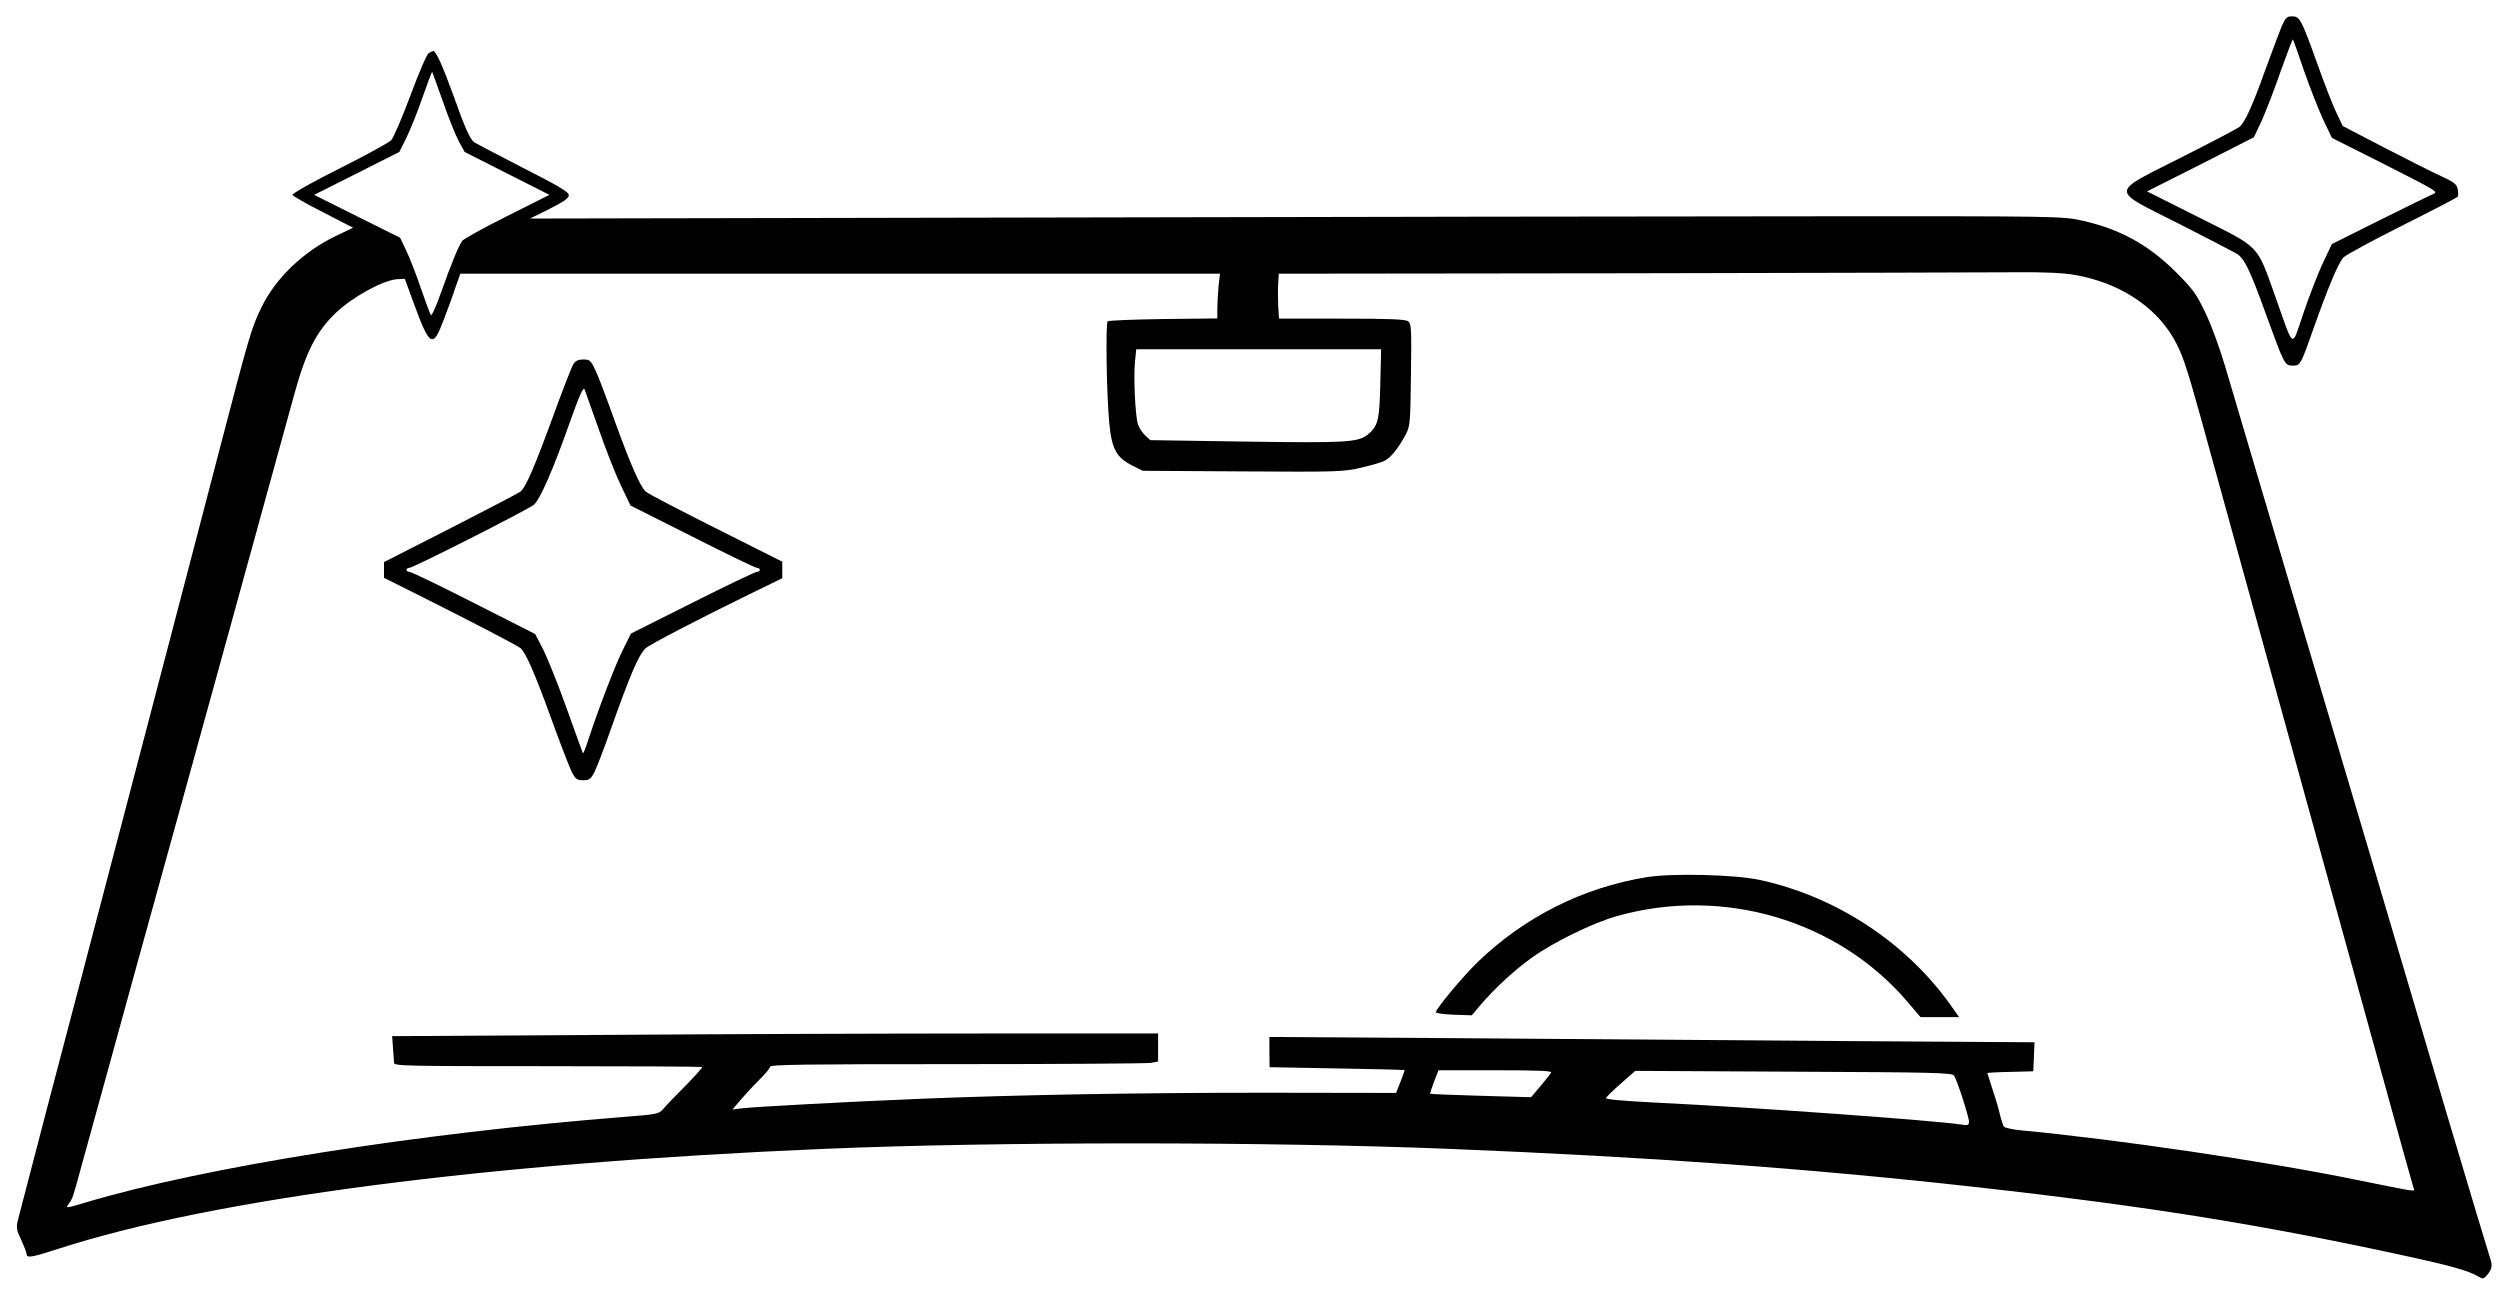
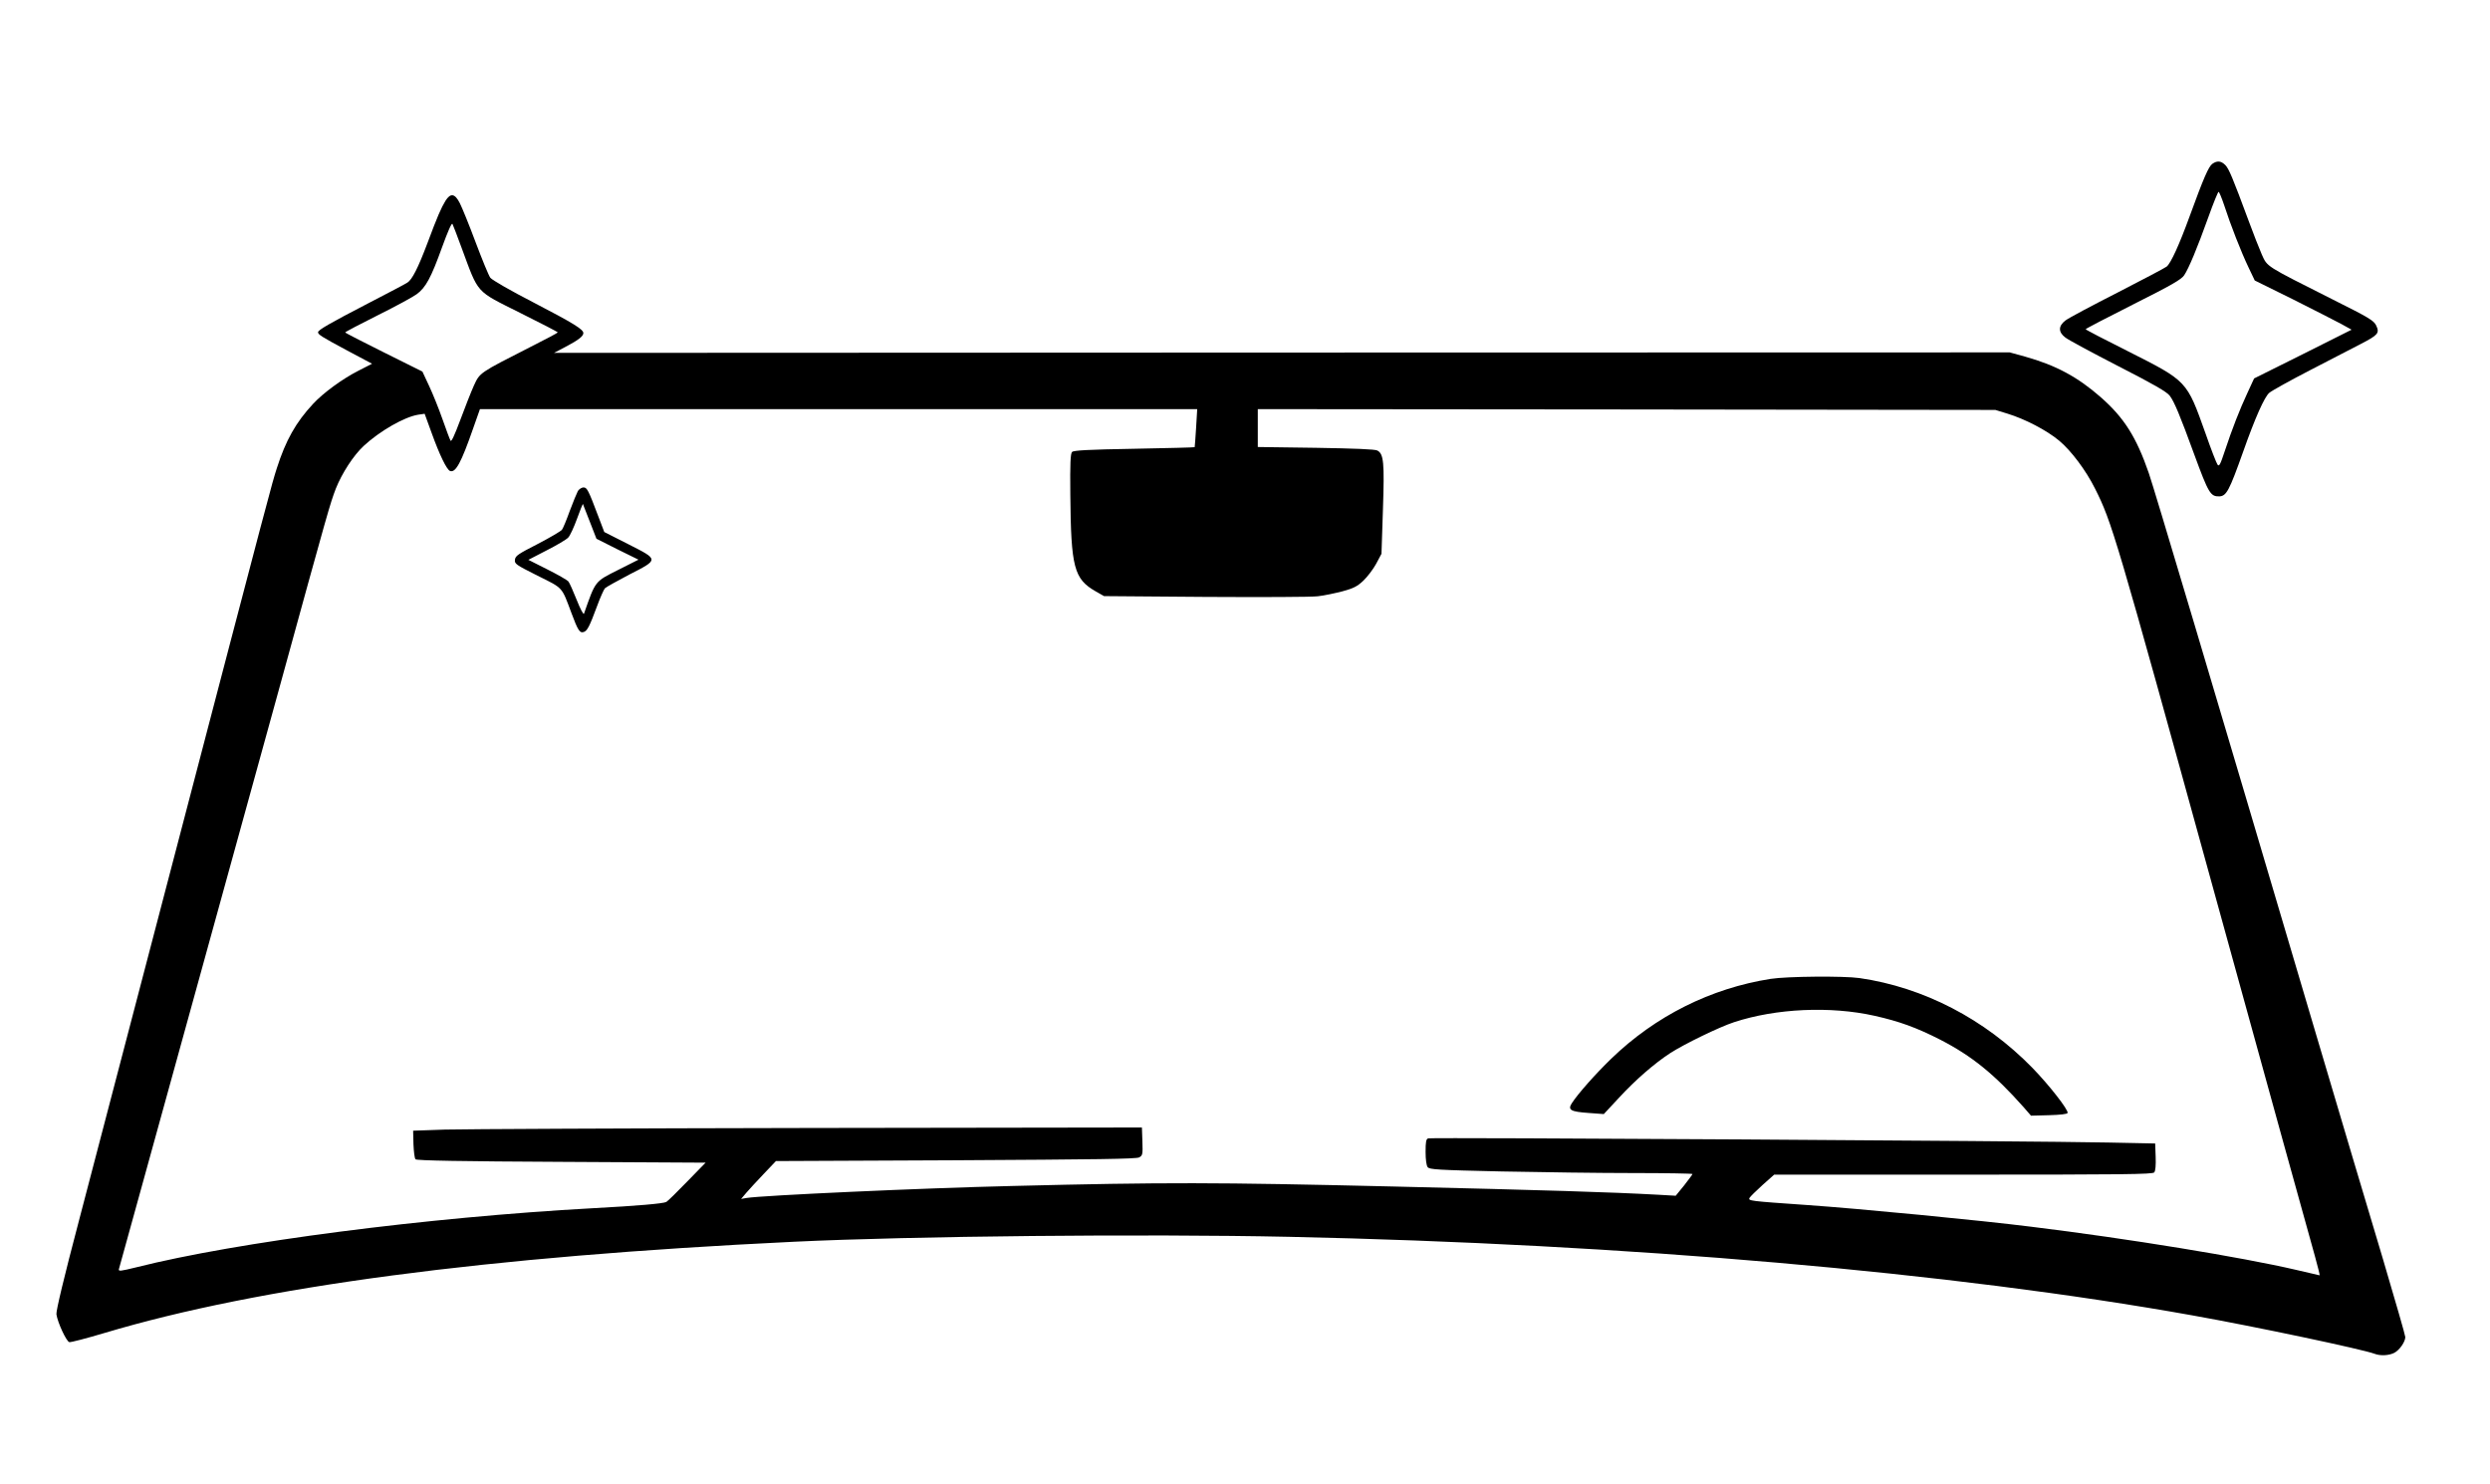
- <svg xmlns="http://www.w3.org/2000/svg" version="1.0" width="1224pt" height="632pt" viewBox="0 0 1224 632" preserveAspectRatio="xMidYMid meet">
-   <g transform="translate(0,632) scale(0.1,-0.1)" fill="#000000" stroke="none">
-     <path d="M11171 6191 c-11 -28 -47 -123 -80 -213 -62 -174 -99 -255 -126 -279 -10 -8 -137 -75 -284 -149 -355 -180 -354 -153 -14 -325 140 -71 268 -138 284 -147 37 -23 64 -77 143 -296 90 -248 92 -252 131 -252 38 0 38 0 106 193 69 194 117 308 142 336 12 13 142 83 289 157 146 73 269 137 271 141 3 5 3 21 0 37 -5 24 -17 34 -82 64 -42 19 -167 82 -279 140 l-202 105 -30 63 c-17 34 -60 145 -96 246 -77 215 -84 228 -123 228 -25 0 -31 -7 -50 -49z m109 -216 c29 -83 71 -190 94 -240 l43 -90 262 -132 c249 -126 261 -133 234 -143 -15 -6 -133 -64 -262 -128 l-234 -117 -43 -90 c-23 -49 -66 -159 -95 -244 -61 -180 -45 -188 -138 74 -94 262 -70 237 -372 389 l-257 129 262 132 261 133 37 78 c20 44 62 152 93 242 32 89 59 161 61 159 2 -1 26 -70 54 -152z" />
-     <path d="M2099 6060 c-9 -5 -49 -98 -89 -206 -40 -108 -83 -207 -94 -220 -12 -12 -126 -75 -254 -139 -130 -65 -231 -122 -230 -129 2 -6 70 -45 151 -86 l146 -75 -78 -37 c-163 -77 -300 -207 -371 -353 -50 -104 -56 -125 -205 -695 -69 -267 -151 -577 -180 -690 -30 -113 -142 -542 -250 -955 -240 -916 -261 -997 -421 -1605 -70 -267 -131 -503 -137 -526 -8 -35 -6 -47 17 -95 14 -31 26 -61 26 -67 0 -23 20 -20 156 24 758 245 2091 419 3744 489 848 36 2173 36 3070 0 985 -40 1760 -96 2565 -186 856 -95 1429 -188 2145 -345 188 -41 275 -66 317 -90 31 -18 31 -18 52 6 23 28 25 47 11 85 -5 14 -100 330 -211 703 -110 372 -297 1003 -415 1402 -119 399 -264 889 -324 1090 -125 422 -246 828 -332 1120 -38 131 -79 243 -111 310 -45 94 -61 115 -146 200 -135 134 -275 210 -462 251 -92 20 -118 21 -1329 20 -679 0 -2367 -3 -3750 -6 l-2515 -5 95 47 c71 36 95 53 95 67 0 16 -49 45 -226 135 -124 64 -231 120 -237 124 -20 14 -47 74 -100 224 -53 146 -87 223 -100 223 -4 0 -14 -5 -23 -10z m69 -236 c27 -78 62 -165 78 -195 l29 -53 207 -105 208 -105 -207 -104 c-114 -57 -213 -112 -220 -121 -17 -23 -56 -118 -104 -254 -23 -65 -45 -115 -49 -110 -4 4 -26 64 -50 133 -23 69 -56 152 -72 185 l-29 61 -211 105 -210 105 209 105 208 105 35 70 c19 39 55 128 79 198 24 69 45 125 47 124 1 -2 25 -67 52 -144z m7990 -850 c214 -37 390 -150 483 -309 42 -73 63 -134 134 -390 35 -126 179 -648 320 -1160 141 -511 285 -1033 320 -1160 35 -126 138 -501 230 -833 91 -332 169 -611 172 -619 7 -19 25 -21 -277 40 -450 92 -1178 199 -1647 243 -40 4 -77 12 -82 18 -4 6 -14 36 -21 66 -7 30 -24 86 -37 124 -12 38 -23 71 -23 72 0 2 51 5 113 6 l112 3 3 71 3 71 -943 6 c-519 4 -1362 10 -1873 14 l-930 6 0 -74 1 -74 330 -6 c181 -3 330 -7 331 -8 1 0 -8 -26 -20 -57 l-22 -55 -635 1 c-623 0 -1213 -10 -1700 -30 -345 -14 -806 -39 -864 -46 l-50 -6 41 48 c23 27 64 71 92 99 28 27 51 55 51 62 0 11 175 13 913 13 501 0 929 3 950 6 l37 7 0 68 0 69 -853 0 c-470 0 -1313 -3 -1875 -7 l-1022 -6 4 -56 c2 -31 5 -64 5 -74 1 -16 42 -17 752 -17 414 0 754 -2 757 -4 2 -3 -36 -45 -84 -94 -49 -49 -98 -100 -109 -114 -20 -22 -32 -24 -185 -36 -1016 -80 -2058 -245 -2643 -420 -94 -28 -97 -29 -82 -8 21 29 20 25 65 191 23 83 77 278 120 435 43 157 108 391 143 520 36 129 145 523 242 875 97 352 187 678 200 725 25 89 267 968 336 1220 57 208 108 307 203 398 83 79 231 160 300 165 l38 2 42 -115 c80 -219 95 -228 148 -87 19 50 46 122 58 160 l24 67 1859 0 1860 0 -7 -61 c-3 -34 -6 -83 -6 -110 l0 -48 -264 -3 c-145 -2 -268 -7 -273 -11 -10 -11 -6 -337 7 -487 12 -138 34 -179 115 -220 l50 -25 490 -3 c462 -3 495 -2 578 18 48 11 100 26 116 34 32 17 67 61 102 126 23 43 24 54 27 295 3 228 2 250 -14 262 -14 10 -91 13 -325 13 l-307 0 -4 63 c-1 34 -2 83 0 109 l3 48 1712 2 c942 2 1800 4 1907 5 131 1 222 -3 278 -13z m-3400 -531 c-4 -182 -11 -210 -63 -252 -48 -37 -109 -40 -597 -33 l-466 7 -26 24 c-14 13 -30 38 -35 55 -13 43 -22 233 -14 306 l6 60 599 0 600 0 -4 -167z m836 -3375 c-4 -7 -28 -37 -53 -67 l-45 -53 -246 7 c-135 4 -246 8 -248 10 -1 1 7 27 19 59 l22 56 279 0 c221 0 278 -3 272 -12z m1973 -14 c14 -20 73 -200 73 -226 0 -17 -5 -19 -37 -14 -125 20 -1043 86 -1486 107 -172 9 -256 16 -254 23 2 6 35 38 74 72 l69 61 775 -4 c685 -3 775 -5 786 -19z" />
-     <path d="M2807 4537 c-8 -13 -54 -131 -102 -263 -87 -238 -131 -341 -157 -361 -7 -6 -160 -86 -340 -178 l-328 -167 0 -38 0 -39 188 -94 c257 -129 464 -237 480 -250 25 -20 70 -122 150 -343 44 -122 90 -240 101 -263 19 -36 26 -41 56 -41 30 0 37 5 56 41 11 23 45 110 74 193 99 280 142 381 176 412 21 19 259 143 507 264 l162 79 0 40 0 41 -197 99 c-290 145 -456 231 -471 244 -26 21 -75 133 -149 337 -40 113 -84 229 -98 258 -23 48 -28 52 -59 52 -24 0 -38 -6 -49 -23z m124 -317 c33 -96 82 -220 108 -275 l48 -100 302 -152 c166 -84 308 -153 316 -153 8 0 15 -4 15 -10 0 -5 -7 -10 -15 -10 -8 0 -150 -68 -315 -151 l-301 -151 -39 -79 c-37 -73 -117 -281 -170 -442 -12 -38 -24 -67 -26 -65 -1 2 -37 100 -79 218 -42 118 -95 249 -116 291 l-39 75 -300 152 c-165 84 -306 152 -315 152 -8 0 -15 5 -15 10 0 6 7 10 15 10 18 0 583 286 609 309 30 25 96 177 171 390 51 144 71 189 77 175 4 -10 35 -98 69 -194z" />
-     <path d="M8060 2025 c-311 -51 -595 -194 -824 -414 -75 -73 -206 -230 -206 -247 0 -5 40 -10 88 -12 l88 -3 41 49 c70 82 166 171 254 234 106 76 297 169 413 202 520 148 1084 -18 1426 -420 l63 -74 94 0 95 0 -41 58 c-218 307 -561 533 -936 614 -120 26 -432 34 -555 13z" />
+ <svg xmlns="http://www.w3.org/2000/svg" version="1.0" width="1558pt" height="928pt" viewBox="0 0 1558 928" preserveAspectRatio="xMidYMid meet">
+   <g transform="translate(0,928) scale(0.1,-0.1)" fill="#000000" stroke="none">
+     <path d="M13843 8255 c-24 -17 -55 -89 -143 -330 -64 -176 -117 -292 -143 -313 -8 -7 -146 -80 -306 -162 -161 -82 -308 -160 -327 -175 -46 -35 -46 -73 -1 -107 17 -14 166 -94 331 -179 223 -114 304 -161 322 -185 28 -36 65 -125 154 -369 89 -242 101 -262 156 -261 45 2 62 34 150 281 74 210 133 342 163 367 15 13 130 77 256 142 127 65 270 140 319 165 106 55 116 67 94 114 -15 31 -42 48 -270 162 -429 216 -410 204 -446 283 -16 37 -53 130 -81 207 -104 281 -125 329 -147 352 -27 27 -51 29 -81 8z m73 -257 c41 -127 108 -297 152 -389 l40 -84 239 -118 c131 -66 267 -135 302 -154 l65 -36 -305 -153 -305 -152 -42 -91 c-48 -103 -95 -223 -142 -365 -28 -85 -35 -97 -45 -83 -7 10 -41 97 -75 195 -118 331 -113 326 -485 514 -146 73 -265 135 -265 138 0 3 134 73 297 155 241 121 301 156 319 182 29 43 82 170 152 365 31 87 60 158 64 158 3 0 19 -37 34 -82z" />
+     <path d="M2787 8023 c-27 -45 -49 -94 -112 -263 -60 -159 -97 -231 -127 -249 -12 -8 -124 -67 -248 -131 -239 -124 -310 -165 -310 -179 0 -14 21 -28 182 -114 l156 -83 -86 -44 c-100 -51 -219 -138 -283 -207 -108 -116 -171 -228 -227 -403 -33 -104 -25 -72 -651 -2465 -242 -924 -505 -1932 -586 -2239 -96 -364 -145 -570 -142 -590 8 -53 63 -171 81 -174 9 -2 108 24 219 57 973 291 2393 479 4312 571 746 36 2200 50 3100 31 2111 -45 4152 -223 5655 -492 398 -71 1064 -212 1138 -240 36 -14 90 -11 123 6 33 17 69 69 69 99 0 10 -63 228 -139 485 -77 256 -266 891 -420 1411 -668 2258 -1012 3412 -1046 3510 -78 225 -154 346 -301 475 -144 126 -279 199 -471 253 l-98 27 -4554 -1 -4554 -2 72 38 c80 42 111 66 111 86 0 23 -61 61 -315 193 -138 71 -258 140 -267 153 -10 13 -51 113 -92 222 -41 110 -86 220 -99 245 -31 61 -58 65 -90 14z m101 -293 c109 -294 84 -266 367 -408 129 -64 235 -119 235 -122 0 -3 -78 -44 -173 -92 -320 -163 -314 -159 -352 -241 -18 -40 -56 -137 -85 -215 -37 -99 -56 -139 -61 -129 -5 8 -27 68 -50 133 -23 66 -61 160 -84 209 l-42 90 -241 120 c-133 66 -242 122 -242 125 0 3 91 51 203 107 111 55 221 115 244 132 57 41 91 105 159 294 36 99 60 154 65 146 4 -8 30 -75 57 -149z m4596 -1127 c-4 -65 -8 -119 -9 -121 -2 -2 -172 -6 -378 -10 -290 -5 -379 -10 -389 -20 -10 -10 -13 -69 -11 -265 4 -459 23 -530 160 -608 l51 -29 634 -5 c348 -2 665 -1 703 4 39 4 108 19 155 31 70 19 93 31 131 67 25 24 61 71 80 106 l33 62 9 275 c10 297 5 350 -35 371 -14 8 -142 13 -385 17 l-363 5 0 119 0 118 2308 -2 2307 -3 75 -23 c111 -34 246 -104 325 -170 74 -62 166 -184 223 -298 106 -211 126 -276 743 -2514 330 -1196 615 -2228 634 -2292 18 -65 31 -118 29 -118 -2 0 -70 16 -151 35 -335 78 -1042 194 -1653 269 -318 40 -1073 113 -1405 136 -360 25 -368 26 -358 45 5 8 41 44 81 80 l73 65 1183 0 c1004 0 1185 2 1195 14 8 9 11 45 9 98 l-3 83 -295 6 c-467 10 -4235 33 -4254 26 -13 -5 -16 -21 -16 -85 0 -47 5 -85 13 -95 11 -15 61 -18 462 -27 248 -5 618 -10 823 -10 204 0 372 -3 372 -6 0 -3 -24 -35 -52 -71 l-53 -65 -105 6 c-308 17 -707 29 -1670 52 -1104 26 -1420 27 -2380 3 -558 -13 -1564 -59 -1659 -75 l-34 -6 33 39 c18 21 67 74 109 118 l76 80 1125 5 c884 5 1130 8 1148 18 21 12 23 18 20 100 l-3 87 -2080 -3 c-1144 -2 -2170 -7 -2280 -10 l-200 -7 2 -84 c2 -47 7 -89 13 -95 8 -8 293 -13 913 -16 l902 -5 -115 -118 c-63 -65 -122 -123 -131 -128 -20 -10 -176 -24 -459 -39 -1038 -57 -2228 -211 -2858 -370 -98 -24 -112 -26 -108 -11 3 9 71 255 151 546 81 292 247 895 370 1340 123 446 339 1229 480 1740 314 1143 320 1162 356 1257 38 96 111 209 175 268 100 93 254 181 340 195 l41 6 43 -118 c50 -139 95 -232 116 -240 35 -13 70 53 144 265 l43 122 2244 0 2244 0 -7 -117z" />
+     <path d="M3616 6208 c-7 -13 -30 -69 -51 -125 -20 -56 -42 -109 -49 -118 -7 -9 -75 -49 -152 -89 -123 -63 -139 -74 -142 -98 -3 -26 4 -31 141 -100 163 -81 150 -67 213 -235 40 -108 52 -127 78 -117 21 8 35 35 81 159 20 55 43 106 50 114 7 7 75 45 151 85 188 96 188 93 -5 191 l-150 76 -37 97 c-63 167 -71 182 -93 182 -11 0 -27 -10 -35 -22z m74 -191 l42 -108 131 -66 132 -65 -127 -64 c-147 -74 -141 -66 -214 -274 -3 -8 -23 29 -45 85 -22 55 -45 107 -52 116 -7 9 -66 43 -132 76 l-119 60 114 59 c63 32 124 68 135 80 12 12 36 65 55 117 19 53 36 94 37 94 1 -1 20 -51 43 -110z" />
+     <path d="M11079 3155 c-375 -59 -721 -232 -998 -500 -99 -96 -208 -219 -246 -278 -27 -42 -8 -53 105 -61 l95 -7 94 101 c104 113 223 216 321 280 88 57 308 164 400 194 262 86 602 102 879 40 156 -35 263 -74 412 -150 198 -102 338 -216 521 -422 l46 -53 113 3 c71 2 114 7 116 14 6 19 -115 174 -221 283 -298 305 -680 503 -1081 561 -99 14 -453 11 -556 -5z" />
  </g>
</svg>
